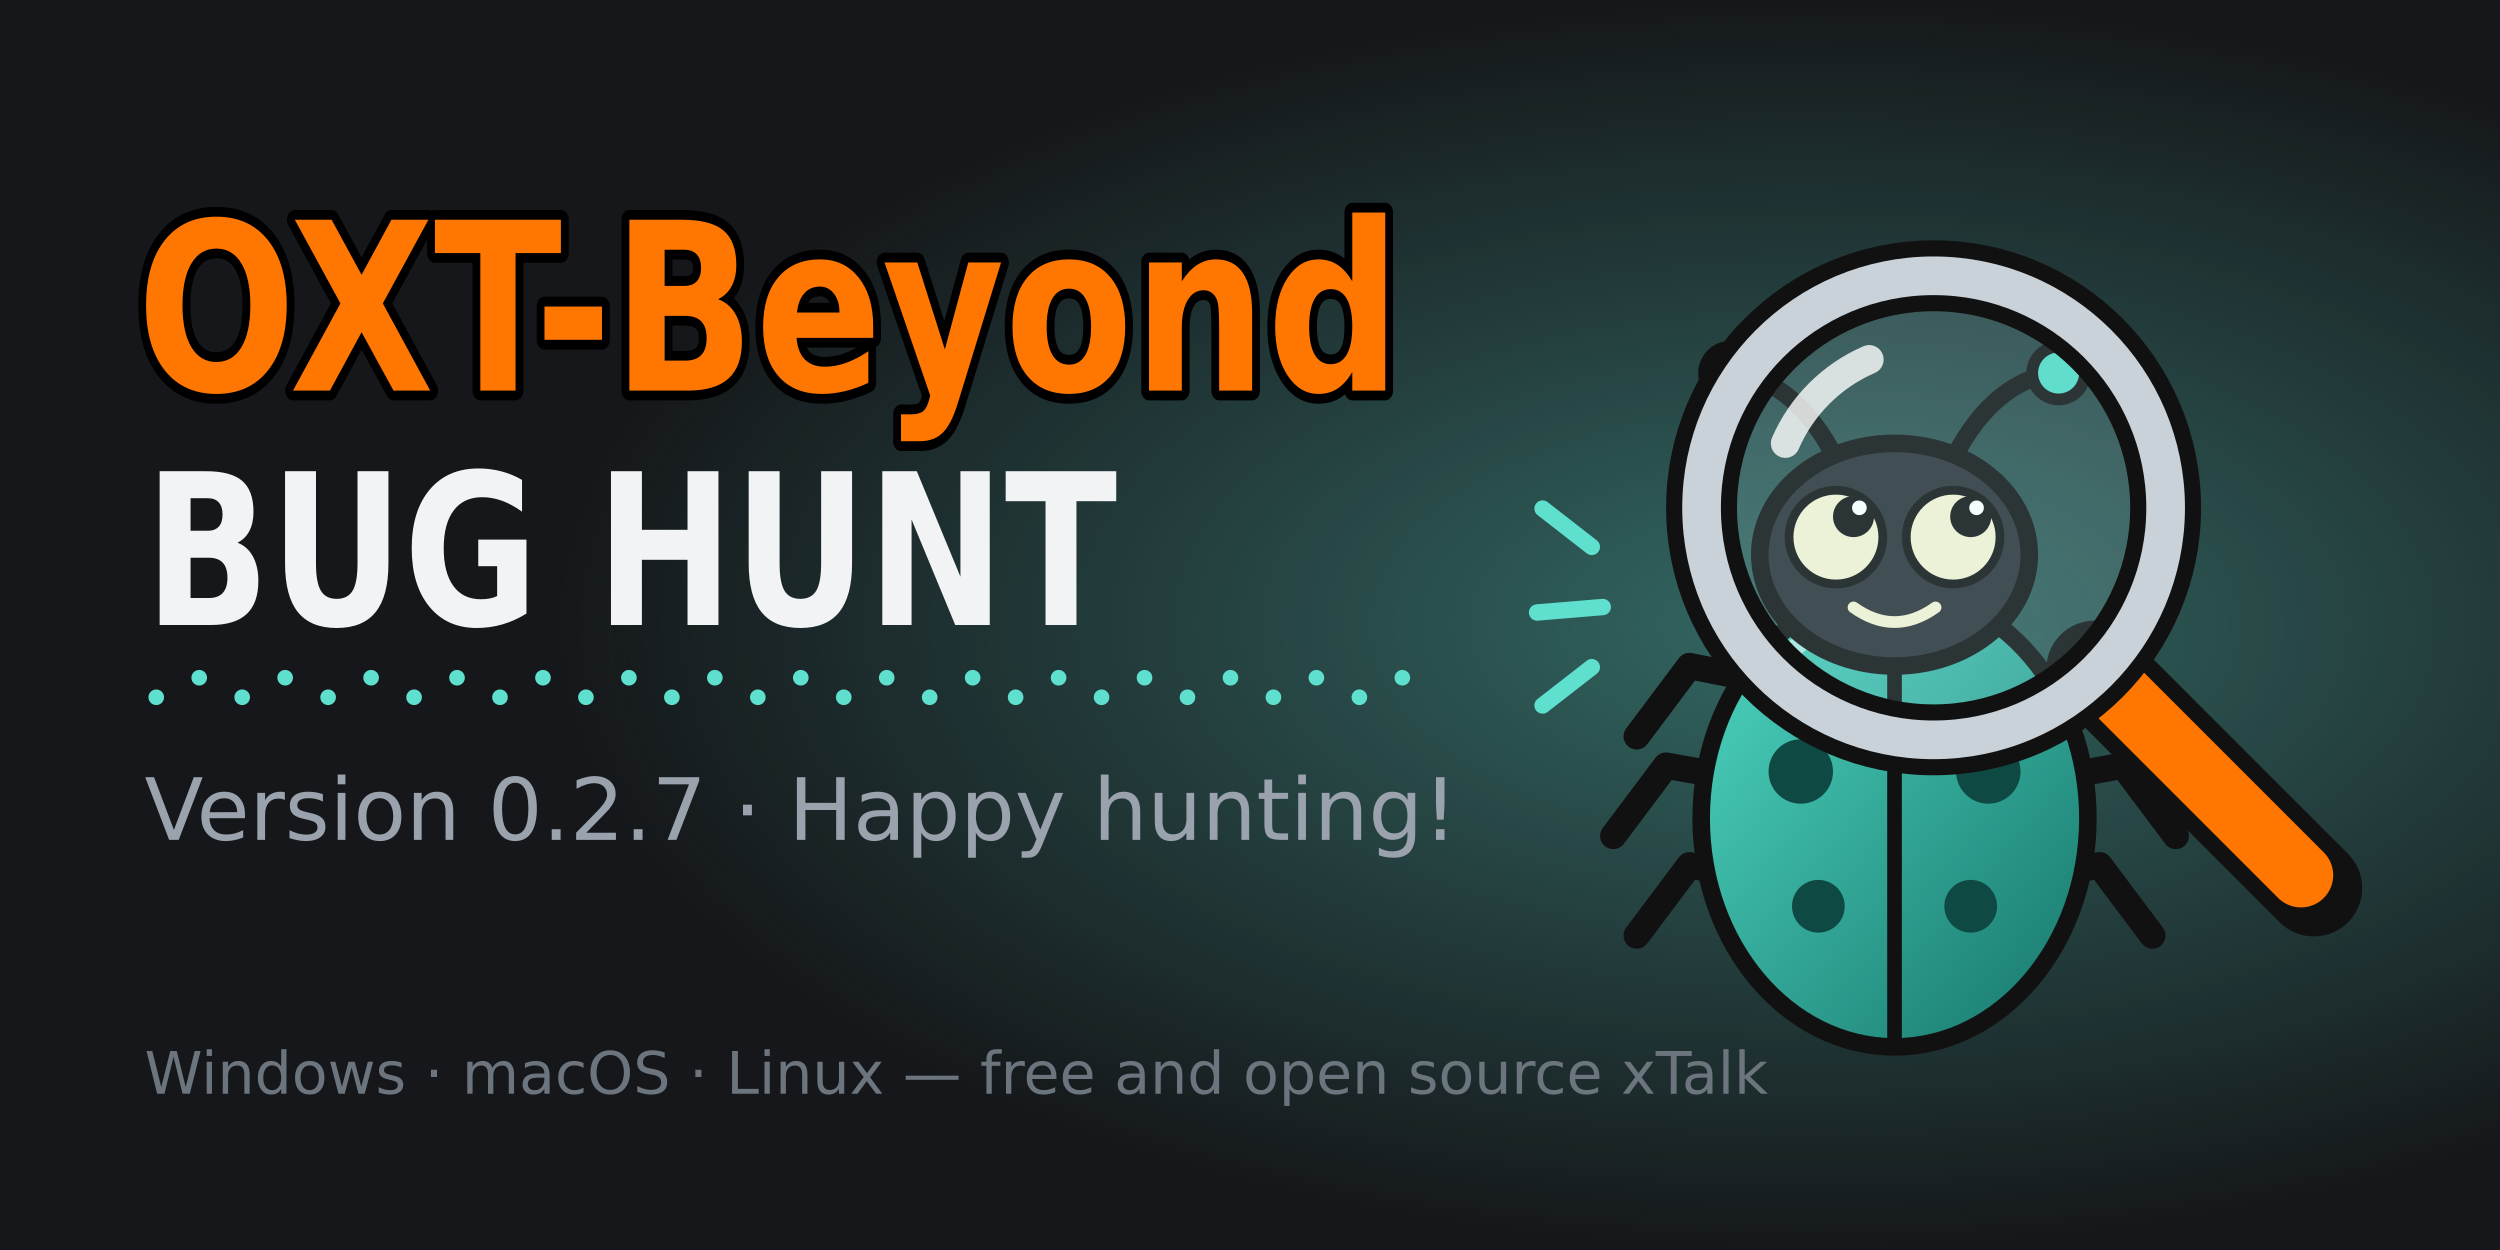
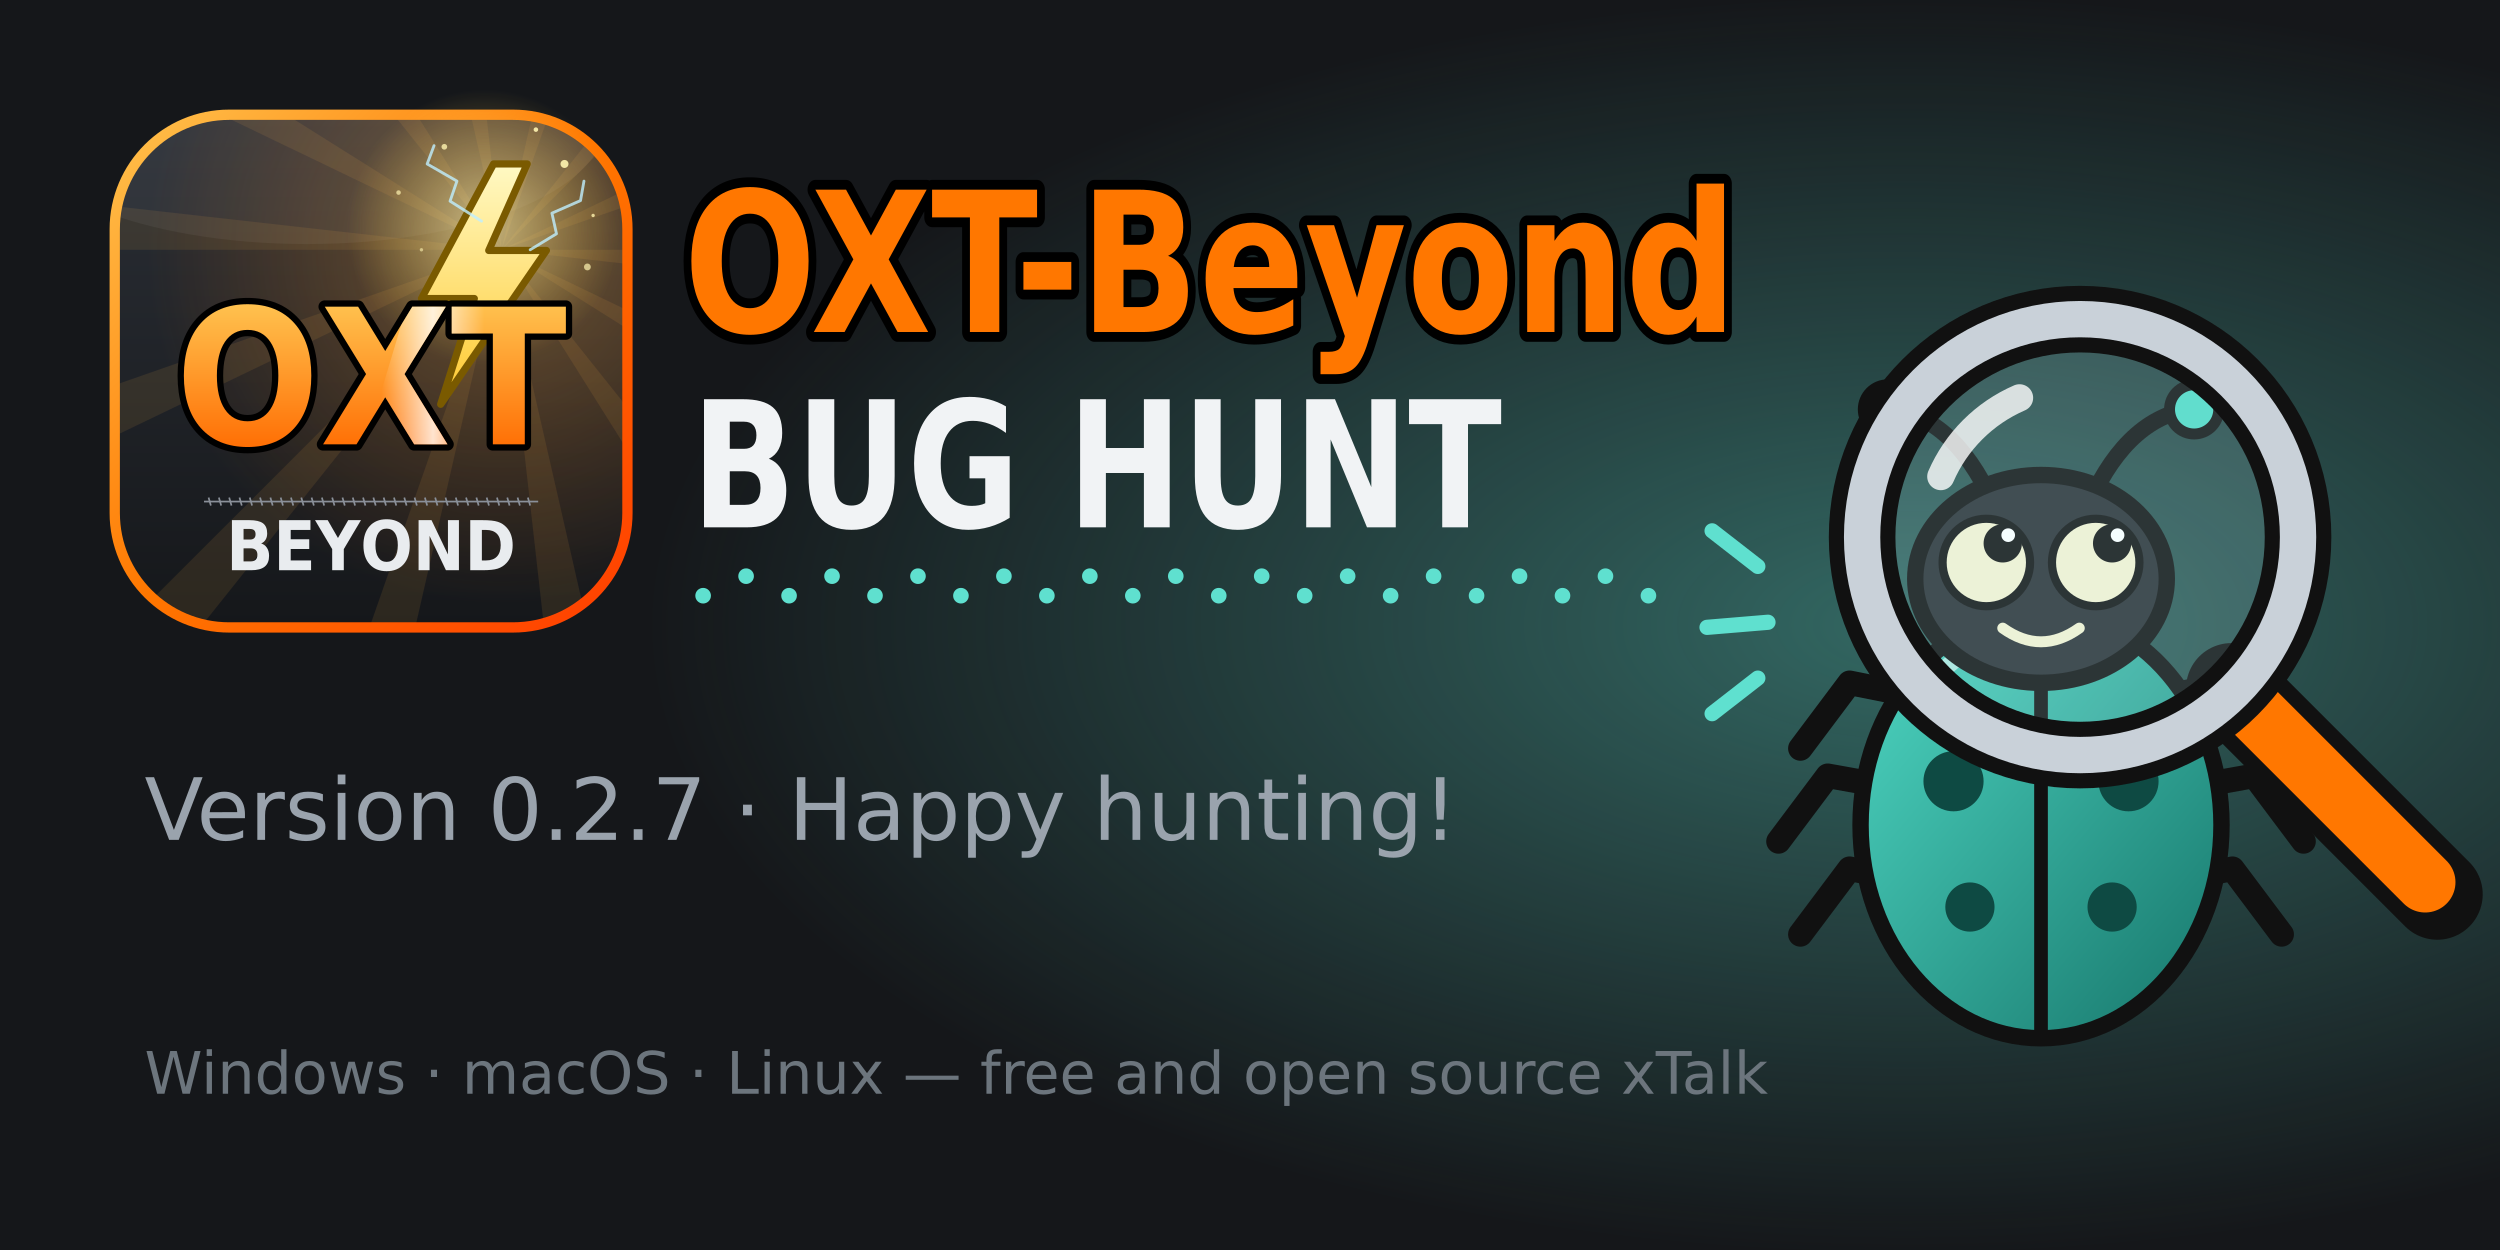
<svg xmlns="http://www.w3.org/2000/svg" width="1280" height="640" viewBox="0 0 1280 640">
  <defs>
-     <radialGradient id="g5" cx="0.72" cy="0.5" r="0.5">
+     <radialGradient id="g5" cx="0.76" cy="0.5" r="0.5">
      <stop offset="0" stop-color="#5FE0CF" stop-opacity="0.4" />
      <stop offset="1" stop-color="#5FE0CF" stop-opacity="0" />
    </radialGradient>
  </defs>
  <rect width="1280" height="640" fill="#15171A" />
  <rect width="1280" height="640" fill="url(#g5)" />
-   <g transform="translate(820,170) scale(1.5)">
+   <g transform="translate(905,190) scale(1.4)">
    <defs>
      <linearGradient id="shell" x1="0" y1="0" x2="1" y2="1">
        <stop offset="0" stop-color="#4FD8C4" />
        <stop offset="1" stop-color="#16756A" />
      </linearGradient>
    </defs>
    <path d="M100 128 L30 114 L12 138" stroke="#111" stroke-width="9" fill="none" stroke-linecap="round" stroke-linejoin="round" />
    <path d="M100 128 L170 114 L188 138" stroke="#111" stroke-width="9" fill="none" stroke-linecap="round" stroke-linejoin="round" />
    <path d="M100 162 L22 148 L4 172" stroke="#111" stroke-width="9" fill="none" stroke-linecap="round" stroke-linejoin="round" />
    <path d="M100 162 L178 148 L196 172" stroke="#111" stroke-width="9" fill="none" stroke-linecap="round" stroke-linejoin="round" />
    <path d="M100 196 L30 182 L12 206" stroke="#111" stroke-width="9" fill="none" stroke-linecap="round" stroke-linejoin="round" />
    <path d="M100 196 L170 182 L188 206" stroke="#111" stroke-width="9" fill="none" stroke-linecap="round" stroke-linejoin="round" />
    <path d="M84 52 Q70 18 46 14" stroke="#111" stroke-width="6" fill="none" stroke-linecap="round" />
    <path d="M116 52 Q130 18 154 14" stroke="#111" stroke-width="6" fill="none" stroke-linecap="round" />
    <circle cx="44" cy="14" r="9" fill="#4FD8C4" stroke="#111" stroke-width="4" />
    <circle cx="156" cy="14" r="9" fill="#4FD8C4" stroke="#111" stroke-width="4" />
    <ellipse cx="100" cy="166" rx="66" ry="78" fill="url(#shell)" stroke="#111" stroke-width="6" />
    <path d="M100 96 V242" stroke="#111" stroke-width="5" />
    <circle cx="68" cy="150" r="11" fill="#0E4A43" />
    <circle cx="132" cy="150" r="11" fill="#0E4A43" />
    <circle cx="74" cy="196" r="9" fill="#0E4A43" />
    <circle cx="126" cy="196" r="9" fill="#0E4A43" />
    <path d="M58 118 Q66 104 80 100" stroke="#FFFFFF" stroke-opacity="0.55" stroke-width="6" fill="none" stroke-linecap="round" />
    <ellipse cx="100" cy="76" rx="46" ry="38" fill="#2A2E33" stroke="#111" stroke-width="6" />
    <circle cx="80" cy="70" r="16" fill="#F4F1D0" stroke="#111" stroke-width="3" />
    <circle cx="120" cy="70" r="16" fill="#F4F1D0" stroke="#111" stroke-width="3" />
    <circle cx="86" cy="63" r="7" fill="#111" />
    <circle cx="126" cy="63" r="7" fill="#111" />
    <circle cx="88" cy="60" r="2.5" fill="#FFF" />
    <circle cx="128" cy="60" r="2.5" fill="#FFF" />
    <path d="M86 94 Q100 104 114 94" stroke="#F4F1D0" stroke-width="4" fill="none" stroke-linecap="round" />
  </g>
-   <g transform="translate(815,280) scale(1.4)" stroke="#5FE0CF" stroke-width="6" stroke-linecap="round">
+   <g transform="translate(900,290) scale(1.3)" stroke="#5FE0CF" stroke-width="6" stroke-linecap="round">
    <path d="M0 0 L-18 -14" />
    <path d="M4 22 L-20 24" />
    <path d="M0 44 L-18 58" />
  </g>
-   <g transform="translate(990,260) scale(1.65)">
+   <g transform="translate(1065,275) scale(1.55)">
    <path d="M50 50 L118 118" stroke="#111" stroke-width="30" stroke-linecap="round" />
    <path d="M56 56 L114 114" stroke="#FF7700" stroke-width="20" stroke-linecap="round" />
    <circle cx="0" cy="0" r="72" fill="#BDF3FF" fill-opacity="0.16" stroke="#111" stroke-width="22" />
    <circle cx="0" cy="0" r="72" fill="none" stroke="#C9D1D9" stroke-width="12" />
    <path d="M-46 -20 A50 50 0 0 1 -20 -46" stroke="#FFFFFF" stroke-opacity="0.8" stroke-width="9" fill="none" stroke-linecap="round" />
  </g>
-   <text transform="translate(70,200) scale(0.8,1)" font-family="DejaVu Sans" font-weight="bold" font-size="120" text-anchor="start" fill="#000" stroke="#000" stroke-width="10" stroke-linejoin="round">OXT-Beyond</text>
-   <text transform="translate(70,200) scale(0.8,1)" font-family="DejaVu Sans" font-weight="bold" font-size="120" text-anchor="start" fill="#FF7700">OXT-Beyond</text>
-   <text transform="translate(74,320) scale(0.78,1)" font-family="DejaVu Sans" font-weight="bold" font-size="108" text-anchor="start" fill="#F1F3F5">BUG HUNT</text>
-   <circle cx="80" cy="357" r="4" fill="#5FE0CF" />
-   <circle cx="102" cy="347" r="4" fill="#5FE0CF" />
-   <circle cx="124" cy="357" r="4" fill="#5FE0CF" />
-   <circle cx="146" cy="347" r="4" fill="#5FE0CF" />
-   <circle cx="168" cy="357" r="4" fill="#5FE0CF" />
-   <circle cx="190" cy="347" r="4" fill="#5FE0CF" />
-   <circle cx="212" cy="357" r="4" fill="#5FE0CF" />
-   <circle cx="234" cy="347" r="4" fill="#5FE0CF" />
-   <circle cx="256" cy="357" r="4" fill="#5FE0CF" />
-   <circle cx="278" cy="347" r="4" fill="#5FE0CF" />
-   <circle cx="300" cy="357" r="4" fill="#5FE0CF" />
-   <circle cx="322" cy="347" r="4" fill="#5FE0CF" />
-   <circle cx="344" cy="357" r="4" fill="#5FE0CF" />
-   <circle cx="366" cy="347" r="4" fill="#5FE0CF" />
-   <circle cx="388" cy="357" r="4" fill="#5FE0CF" />
-   <circle cx="410" cy="347" r="4" fill="#5FE0CF" />
-   <circle cx="432" cy="357" r="4" fill="#5FE0CF" />
-   <circle cx="454" cy="347" r="4" fill="#5FE0CF" />
-   <circle cx="476" cy="357" r="4" fill="#5FE0CF" />
-   <circle cx="498" cy="347" r="4" fill="#5FE0CF" />
-   <circle cx="520" cy="357" r="4" fill="#5FE0CF" />
-   <circle cx="542" cy="347" r="4" fill="#5FE0CF" />
-   <circle cx="564" cy="357" r="4" fill="#5FE0CF" />
-   <circle cx="586" cy="347" r="4" fill="#5FE0CF" />
-   <circle cx="608" cy="357" r="4" fill="#5FE0CF" />
-   <circle cx="630" cy="347" r="4" fill="#5FE0CF" />
-   <circle cx="652" cy="357" r="4" fill="#5FE0CF" />
-   <circle cx="674" cy="347" r="4" fill="#5FE0CF" />
-   <circle cx="696" cy="357" r="4" fill="#5FE0CF" />
-   <circle cx="718" cy="347" r="4" fill="#5FE0CF" />
+   <svg x="40" y="40" width="300" height="300" viewBox="0 0 1024 1024">
+     <style>
+ .tile { fill: url(#tile-fade); }
+ .rim { fill: none; stroke: url(#rim.fire); stroke-width: 18; }
+ .bolt { fill: url(#bolt.gold); stroke: #7A5A00; stroke-width: 3; stroke-linejoin: round; }
+ .outline { fill: #000000; stroke: #000000; stroke-width: 22; stroke-linejoin: round; }
+ .oxt { fill: url(#oxt-flame); }
+ .arc { fill: none; stroke: #BFEFFF; stroke-width: 5; stroke-linejoin: round; stroke-linecap: round; }
+ .tick { stroke: #8A9099; stroke-width: 3; }
+ .beyond { fill: #E9ECEF; }
+ </style>
+     <defs>
+       <linearGradient id="tile-fade" x1="0" y1="0" x2="0" y2="1">
+         <stop offset="0" stop-color="#2B2F36" />
+         <stop offset="1" stop-color="#15171A" />
+       </linearGradient>
+       <linearGradient id="rim.fire" gradientUnits="userSpaceOnUse" x1="64" y1="64" x2="960" y2="960">
+         <stop offset="0" stop-color="#FFC24D" />
+         <stop offset="0.5" stop-color="#FF7700" />
+         <stop offset="1" stop-color="#FF3D00" />
+       </linearGradient>
+       <linearGradient id="bolt.gold" x1="0" y1="0" x2="0" y2="1">
+         <stop offset="0" stop-color="#FFF9C4" />
+         <stop offset="1" stop-color="#FFC92E" />
+       </linearGradient>
+       <linearGradient id="oxt-flame" gradientUnits="userSpaceOnUse" x1="0" y1="400" x2="0" y2="660">
+         <stop offset="0" stop-color="#FFC04D" />
+         <stop offset="1" stop-color="#FF6A00" />
+       </linearGradient>
+       <linearGradient id="shine-1" gradientUnits="userSpaceOnUse" x1="-90" y1="0" x2="90" y2="0">
+         <stop offset="0" stop-color="#FFFFFF" stop-opacity="0" />
+         <stop offset="0.5" stop-color="#FFFFFF" />
+         <stop offset="1" stop-color="#FFFFFF" stop-opacity="0" />
+       </linearGradient>
+       <radialGradient id="glow-1" gradientUnits="userSpaceOnUse" cx="740" cy="300" r="620">
+         <stop offset="0" stop-color="#FFB347" />
+         <stop offset="1" stop-color="#FF7700" stop-opacity="0" />
+       </radialGradient>
+       <radialGradient id="halo-1" gradientUnits="userSpaceOnUse" cx="710" cy="260" r="240">
+         <stop offset="0" stop-color="#FFF4B0" />
+         <stop offset="1" stop-color="#FFD24D" stop-opacity="0" />
+       </radialGradient>
+       <clipPath id="tile.edge">
+         <rect x="64" y="64" width="896" height="896" rx="200" />
+       </clipPath>
+       <clipPath id="oxt.letters">
+         <path d="M296.1 440Q270.6 440 256.5 461Q242.5 481.9 242.5 520Q242.5 557.8 256.5 578.8Q270.6 599.7 296.1 599.7Q321.8 599.7 335.9 578.8Q349.9 557.8 349.9 520Q349.9 481.9 335.9 461Q321.8 440 296.1 440ZM296.1 395.1Q348.3 395.1 377.9 428.3Q407.5 461.5 407.5 520Q407.5 578.3 377.9 611.5Q348.3 644.7 296.1 644.7Q244.1 644.7 214.4 611.5Q184.8 578.3 184.8 520Q184.8 461.5 214.4 428.3Q244.1 395.1 296.1 395.1Z M570.4 517.2 645.5 640H587.3L536.7 557.8L486.5 640H428.1L503.2 517.2L431 399.4H489.3L536.7 476.9L584 399.4H642.6Z M652.9 399.4H852.4V446.3H780.6V640H724.8V446.3H652.9Z" />
+       </clipPath>
+     </defs>
+     <rect class="tile" x="64" y="64" width="896" height="896" rx="200" />
+     <g clip-path="url(#tile.edge)">
+       <g opacity="0.1" transform="rotate(0 740 300)">
+         <polygon points="740,300 1840,300 1833,423" fill="#FFB347" />
+         <polygon points="740,300 1731,777 1671,885" fill="#FFB347" />
+         <polygon points="740,300 1426,1160 1325,1231" fill="#FFB347" />
+         <polygon points="740,300 985,1372 863,1393" fill="#FFB347" />
+         <polygon points="740,300 495,1372 377,1338" fill="#FFB347" />
+         <polygon points="740,300 54,1160 -38,1078" fill="#FFB347" />
+         <polygon points="740,300 -251,777 -298,663" fill="#FFB347" />
+         <polygon points="740,300 -360,300 -353,177" fill="#FFB347" />
+         <polygon points="740,300 -251,-177 -191,-285" fill="#FFB347" />
+         <polygon points="740,300 54,-560 155,-631" fill="#FFB347" />
+         <polygon points="740,300 495,-772 617,-793" fill="#FFB347" />
+         <polygon points="740,300 985,-772 1103,-738" fill="#FFB347" />
+         <polygon points="740,300 1426,-560 1518,-478" fill="#FFB347" />
+         <polygon points="740,300 1731,-177 1778,-63" fill="#FFB347" />
+       </g>
+       <rect x="64" y="64" width="896" height="896" fill="url(#glow-1)" opacity="0.34" />
+       <ellipse cx="400" cy="80" rx="520" ry="210" fill="#FFFFFF" opacity="0.05" />
+     </g>
+     <rect class="rim" fill="none" stroke="#FF7700" stroke-width="18" x="64" y="64" width="896" height="896" rx="200" />
+     <circle cx="710" cy="260" r="240" fill="url(#halo-1)" opacity="0.6" />
+     <g transform="translate(600,150) scale(4.2)">
+       <path class="bolt" fill="#FFE14D" stroke="#7A5A00" stroke-width="3" d="M30 0 L0 56 H22 L8 100 L52 36 H28 L44 0 Z" />
+     </g>
+     <polyline class="arc" stroke="#BFEFFF" stroke-width="5" fill="none" opacity="0.8" points="705,250 650,215 662,180 610,150 622,118" />
+     <polyline class="arc" stroke="#BFEFFF" stroke-width="5" fill="none" opacity="0.8" points="790,300 836,272 828,236 878,214 884,180" />
+     <path class="outline" fill="#000000" stroke="#000000" stroke-width="22" stroke-linejoin="round" d="M296.1 440Q270.6 440 256.5 461Q242.5 481.9 242.5 520Q242.5 557.8 256.5 578.8Q270.6 599.7 296.1 599.7Q321.8 599.7 335.9 578.8Q349.9 557.8 349.9 520Q349.9 481.9 335.9 461Q321.8 440 296.1 440ZM296.1 395.1Q348.3 395.1 377.9 428.3Q407.5 461.5 407.5 520Q407.5 578.3 377.9 611.5Q348.3 644.7 296.1 644.7Q244.1 644.7 214.4 611.5Q184.8 578.3 184.8 520Q184.8 461.5 214.4 428.3Q244.1 395.1 296.1 395.1Z" />
+     <path class="outline" fill="#000000" stroke="#000000" stroke-width="22" stroke-linejoin="round" d="M570.4 517.2 645.5 640H587.3L536.7 557.8L486.5 640H428.1L503.2 517.2L431 399.4H489.3L536.7 476.9L584 399.4H642.6Z" />
+     <path class="outline" fill="#000000" stroke="#000000" stroke-width="22" stroke-linejoin="round" d="M652.9 399.4H852.4V446.3H780.6V640H724.8V446.3H652.9Z" />
+     <path class="oxt" fill="#FF7700" d="M296.1 440Q270.6 440 256.5 461Q242.5 481.9 242.5 520Q242.5 557.8 256.5 578.8Q270.6 599.7 296.1 599.7Q321.8 599.7 335.9 578.8Q349.9 557.8 349.9 520Q349.9 481.9 335.9 461Q321.8 440 296.1 440ZM296.1 395.1Q348.3 395.1 377.9 428.3Q407.5 461.5 407.5 520Q407.5 578.3 377.9 611.5Q348.3 644.7 296.1 644.7Q244.1 644.7 214.4 611.5Q184.8 578.3 184.8 520Q184.8 461.5 214.4 428.3Q244.1 395.1 296.1 395.1Z" />
+     <path class="oxt" fill="#FF7700" d="M570.4 517.2 645.5 640H587.3L536.7 557.8L486.5 640H428.1L503.2 517.2L431 399.4H489.3L536.7 476.9L584 399.4H642.6Z" />
+     <path class="oxt" fill="#FF7700" d="M652.9 399.4H852.4V446.3H780.6V640H724.8V446.3H652.9Z" />
+     <g clip-path="url(#oxt.letters)">
+       <polygon transform="translate(620 0)" points="-40,380 130,380 40,680 -130,680" fill="url(#shine-1)" opacity="0.8" />
+     </g>
+     <path class="tick" stroke="#8A9099" stroke-width="3" d="M220 740 H804" />
+     <path class="tick" stroke="#8A9099" stroke-width="3" d="M228 733 L232 747" />
+     <path class="tick" stroke="#8A9099" stroke-width="3" d="M246 733 L250 747" />
+     <path class="tick" stroke="#8A9099" stroke-width="3" d="M264 733 L268 747" />
+     <path class="tick" stroke="#8A9099" stroke-width="3" d="M282 733 L286 747" />
+     <path class="tick" stroke="#8A9099" stroke-width="3" d="M300 733 L304 747" />
+     <path class="tick" stroke="#8A9099" stroke-width="3" d="M318 733 L322 747" />
+     <path class="tick" stroke="#8A9099" stroke-width="3" d="M336 733 L340 747" />
+     <path class="tick" stroke="#8A9099" stroke-width="3" d="M354 733 L358 747" />
+     <path class="tick" stroke="#8A9099" stroke-width="3" d="M372 733 L376 747" />
+     <path class="tick" stroke="#8A9099" stroke-width="3" d="M390 733 L394 747" />
+     <path class="tick" stroke="#8A9099" stroke-width="3" d="M408 733 L412 747" />
+     <path class="tick" stroke="#8A9099" stroke-width="3" d="M426 733 L430 747" />
+     <path class="tick" stroke="#8A9099" stroke-width="3" d="M444 733 L448 747" />
+     <path class="tick" stroke="#8A9099" stroke-width="3" d="M462 733 L466 747" />
+     <path class="tick" stroke="#8A9099" stroke-width="3" d="M480 733 L484 747" />
+     <path class="tick" stroke="#8A9099" stroke-width="3" d="M498 733 L502 747" />
+     <path class="tick" stroke="#8A9099" stroke-width="3" d="M516 733 L520 747" />
+     <path class="tick" stroke="#8A9099" stroke-width="3" d="M534 733 L538 747" />
+     <path class="tick" stroke="#8A9099" stroke-width="3" d="M552 733 L556 747" />
+     <path class="tick" stroke="#8A9099" stroke-width="3" d="M570 733 L574 747" />
+     <path class="tick" stroke="#8A9099" stroke-width="3" d="M588 733 L592 747" />
+     <path class="tick" stroke="#8A9099" stroke-width="3" d="M606 733 L610 747" />
+     <path class="tick" stroke="#8A9099" stroke-width="3" d="M624 733 L628 747" />
+     <path class="tick" stroke="#8A9099" stroke-width="3" d="M642 733 L646 747" />
+     <path class="tick" stroke="#8A9099" stroke-width="3" d="M660 733 L664 747" />
+     <path class="tick" stroke="#8A9099" stroke-width="3" d="M678 733 L682 747" />
+     <path class="tick" stroke="#8A9099" stroke-width="3" d="M696 733 L700 747" />
+     <path class="tick" stroke="#8A9099" stroke-width="3" d="M714 733 L718 747" />
+     <path class="tick" stroke="#8A9099" stroke-width="3" d="M732 733 L736 747" />
+     <path class="tick" stroke="#8A9099" stroke-width="3" d="M750 733 L754 747" />
+     <path class="tick" stroke="#8A9099" stroke-width="3" d="M768 733 L772 747" />
+     <path class="tick" stroke="#8A9099" stroke-width="3" d="M786 733 L790 747" />
+     <path class="beyond" fill="#E9ECEF" d="M300.4 806.4Q305.2 806.4 307.7 804Q310.1 801.7 310.1 797.1Q310.1 792.6 307.7 790.2Q305.2 787.9 300.4 787.9H289.1V806.4ZM301.1 844.6Q307.2 844.6 310.3 841.8Q313.3 838.9 313.3 833.1Q313.3 827.4 310.3 824.6Q307.2 821.7 301.1 821.7H289.1V844.6ZM319.9 813.2Q326.5 815.3 330.1 821Q333.7 826.7 333.7 834.9Q333.7 847.6 326 853.8Q318.3 860 302.5 860H268.8V772.5H299.3Q315.7 772.5 323.1 778Q330.4 783.5 330.4 795.7Q330.4 802.1 327.7 806.5Q325.1 811 319.9 813.2Z" />
+     <path class="beyond" fill="#E9ECEF" d="M351.2 772.5H406V789.6H371.5V805.9H403.9V822.9H371.5V842.9H407.1V860H351.2Z" />
+     <path class="beyond" fill="#E9ECEF" d="M414 772.5H436.2L454.1 803.7L472 772.5H494.3L464.3 823.1V860H444V823.1Z" />
+     <path class="beyond" fill="#E9ECEF" d="M539.1 787.3Q529.8 787.3 524.7 794.9Q519.6 802.5 519.6 816.3Q519.6 830.1 524.7 837.7Q529.8 845.4 539.1 845.4Q548.4 845.4 553.6 837.7Q558.7 830.1 558.7 816.3Q558.7 802.5 553.6 794.9Q548.4 787.3 539.1 787.3ZM539.1 770.9Q558.1 770.9 568.8 783Q579.6 795.1 579.6 816.3Q579.6 837.6 568.8 849.6Q558.1 861.7 539.1 861.7Q520.2 861.7 509.4 849.6Q498.6 837.6 498.6 816.3Q498.6 795.1 509.4 783Q520.2 770.9 539.1 770.9Z" />
+     <path class="beyond" fill="#E9ECEF" d="M595 772.5H617.6L646.3 832.5V772.5H665.5V860H642.8L614.2 800V860H595Z" />
+     <path class="beyond" fill="#E9ECEF" d="M705.6 789.6V842.9H712.9Q725.4 842.9 731.9 836.1Q738.5 829.2 738.5 816.2Q738.5 803.2 732 796.4Q725.4 789.6 712.9 789.6ZM685.3 772.5H706.7Q724.7 772.5 733.5 775.4Q742.2 778.2 748.5 785Q754.1 790.9 756.7 798.7Q759.4 806.4 759.4 816.2Q759.4 826.1 756.7 833.8Q754.1 841.6 748.5 847.5Q742.2 854.3 733.3 857.2Q724.5 860 706.7 860H685.3Z" />
+     <circle cx="850" cy="150" r="7" fill="#FFF4B0" opacity="0.9" />
+     <circle cx="640" cy="120" r="5" fill="#FFF4B0" opacity="0.8" />
+     <circle cx="890" cy="330" r="6" fill="#FFF4B0" opacity="0.7" />
+     <circle cx="560" cy="200" r="4" fill="#FFF4B0" opacity="0.7" />
+     <circle cx="800" cy="90" r="4" fill="#FFF4B0" opacity="0.9" />
+     <circle cx="900" cy="240" r="3" fill="#FFF4B0" opacity="0.8" />
+     <circle cx="600" cy="300" r="3" fill="#FFF4B0" opacity="0.6" />
+   </svg>
+   <text transform="translate(350,170) scale(0.8,1)" font-family="DejaVu Sans" font-weight="bold" font-size="100" text-anchor="start" fill="#000" stroke="#000" stroke-width="10" stroke-linejoin="round">OXT-Beyond</text>
+   <text transform="translate(350,170) scale(0.8,1)" font-family="DejaVu Sans" font-weight="bold" font-size="100" text-anchor="start" fill="#FF7700">OXT-Beyond</text>
+   <text transform="translate(354,270) scale(0.78,1)" font-family="DejaVu Sans" font-weight="bold" font-size="90" text-anchor="start" fill="#F1F3F5">BUG HUNT</text>
+   <circle cx="360" cy="305" r="4" fill="#5FE0CF" />
+   <circle cx="382" cy="295" r="4" fill="#5FE0CF" />
+   <circle cx="404" cy="305" r="4" fill="#5FE0CF" />
+   <circle cx="426" cy="295" r="4" fill="#5FE0CF" />
+   <circle cx="448" cy="305" r="4" fill="#5FE0CF" />
+   <circle cx="470" cy="295" r="4" fill="#5FE0CF" />
+   <circle cx="492" cy="305" r="4" fill="#5FE0CF" />
+   <circle cx="514" cy="295" r="4" fill="#5FE0CF" />
+   <circle cx="536" cy="305" r="4" fill="#5FE0CF" />
+   <circle cx="558" cy="295" r="4" fill="#5FE0CF" />
+   <circle cx="580" cy="305" r="4" fill="#5FE0CF" />
+   <circle cx="602" cy="295" r="4" fill="#5FE0CF" />
+   <circle cx="624" cy="305" r="4" fill="#5FE0CF" />
+   <circle cx="646" cy="295" r="4" fill="#5FE0CF" />
+   <circle cx="668" cy="305" r="4" fill="#5FE0CF" />
+   <circle cx="690" cy="295" r="4" fill="#5FE0CF" />
+   <circle cx="712" cy="305" r="4" fill="#5FE0CF" />
+   <circle cx="734" cy="295" r="4" fill="#5FE0CF" />
+   <circle cx="756" cy="305" r="4" fill="#5FE0CF" />
+   <circle cx="778" cy="295" r="4" fill="#5FE0CF" />
+   <circle cx="800" cy="305" r="4" fill="#5FE0CF" />
+   <circle cx="822" cy="295" r="4" fill="#5FE0CF" />
+   <circle cx="844" cy="305" r="4" fill="#5FE0CF" />
  <text transform="translate(74,430) scale(1,1)" font-family="DejaVu Sans" font-weight="normal" font-size="44" text-anchor="start" fill="#9AA3AD">Version 0.2.7  ·  Happy hunting!</text>
  <text transform="translate(74,560) scale(1,1)" font-family="DejaVu Sans" font-weight="normal" font-size="30" text-anchor="start" fill="#6C757D">Windows · macOS · Linux  —  free and open source xTalk</text>
</svg>
